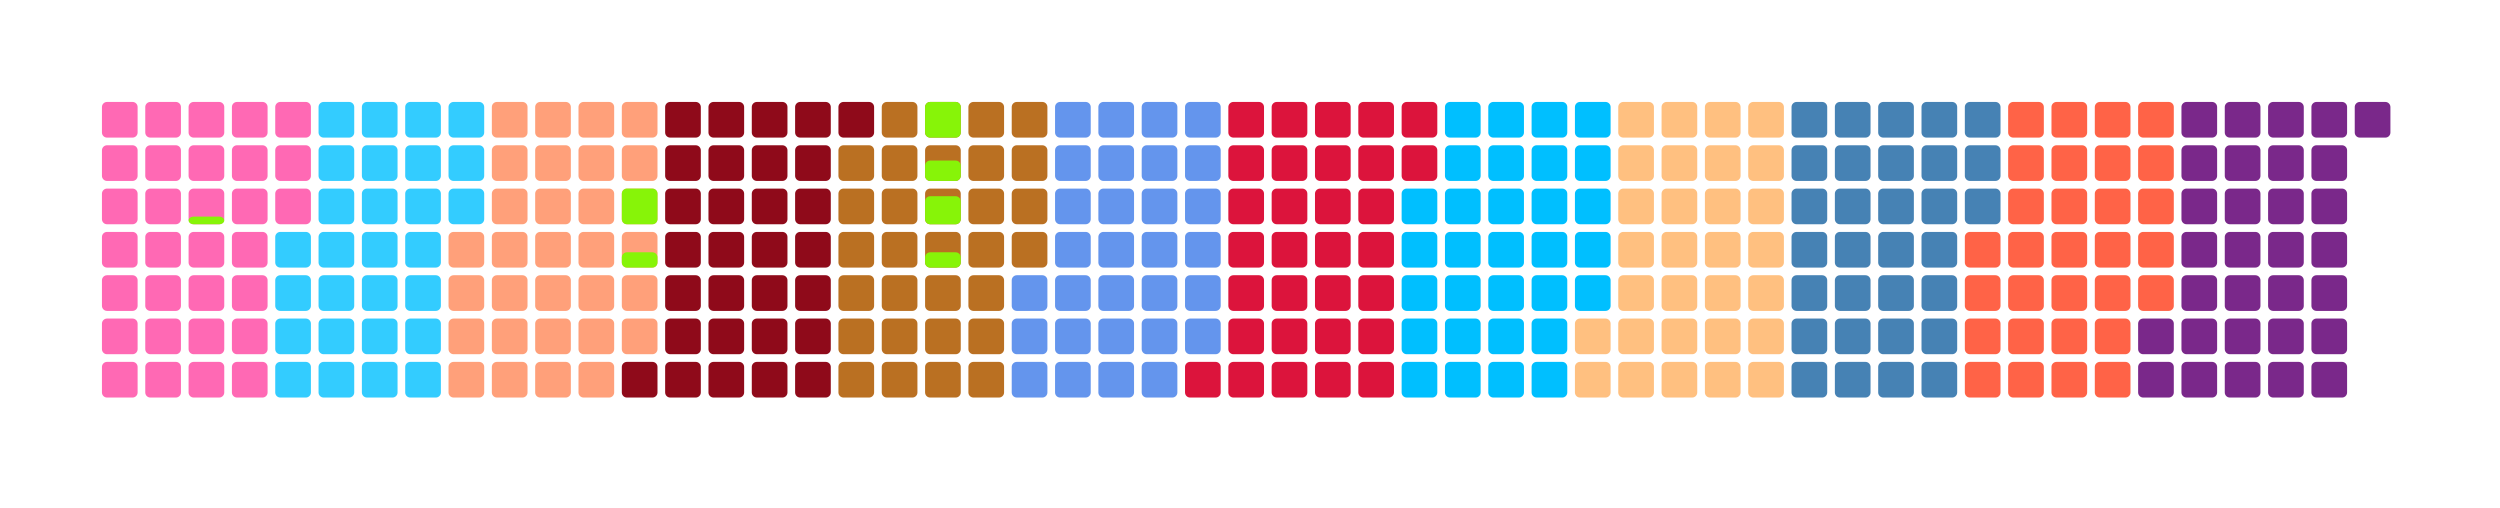
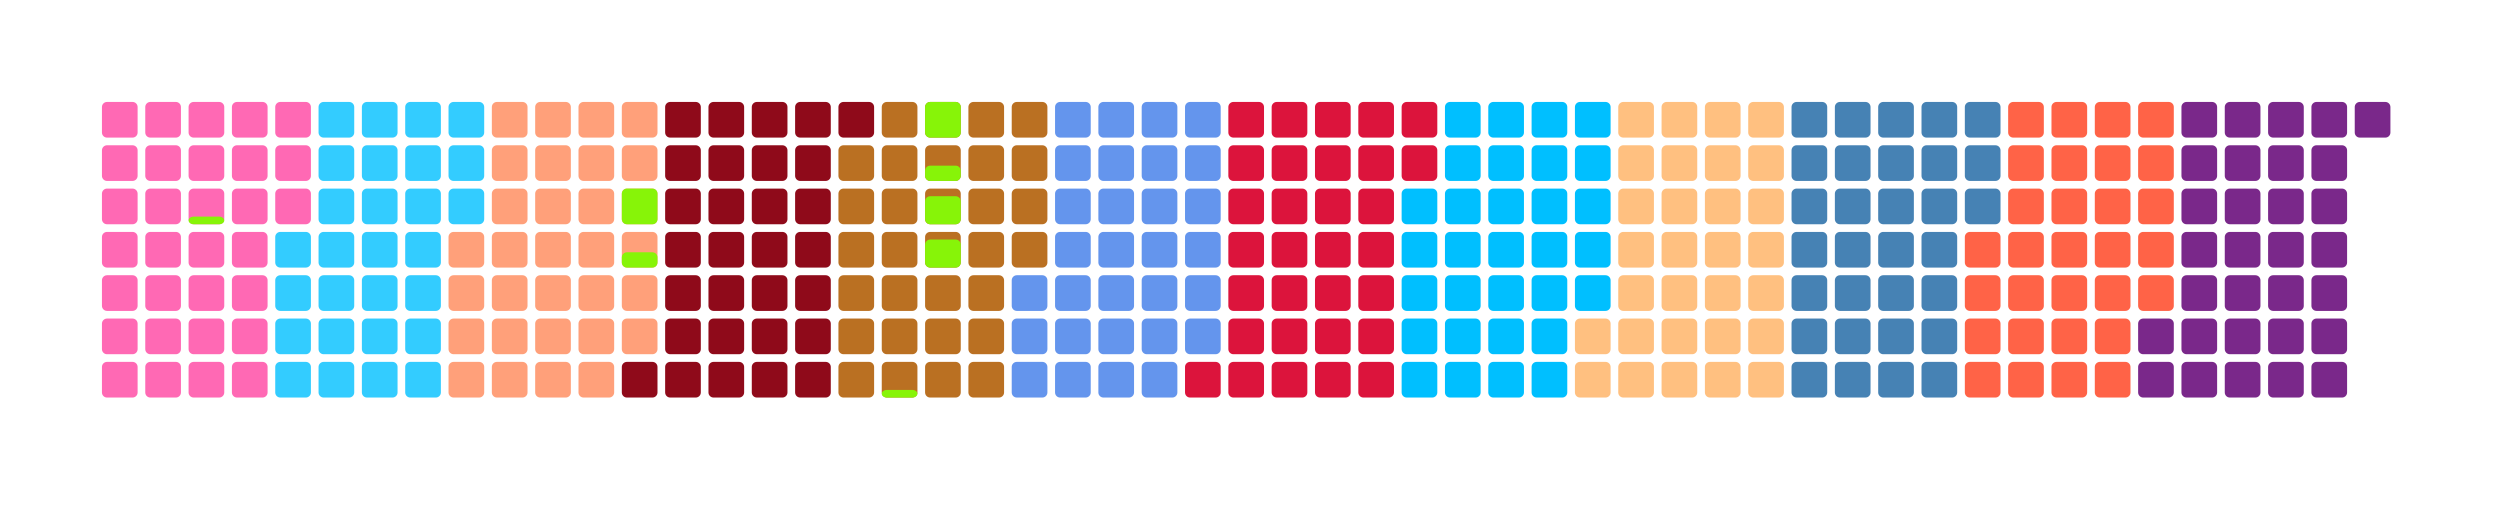
<svg xmlns="http://www.w3.org/2000/svg" width="981" height="199">
  <style>
    /* No background for transparency */
  </style>
  <g>
    <rect x="40" y="40" width="14" height="14" fill="#FF69B4" rx="2" ry="2" />
  </g>
  <g>
    <rect x="40" y="57" width="14" height="14" fill="#FF69B4" rx="2" ry="2" />
  </g>
  <g>
    <rect x="40" y="74" width="14" height="14" fill="#FF69B4" rx="2" ry="2" />
  </g>
  <g>
    <rect x="40" y="91" width="14" height="14" fill="#FF69B4" rx="2" ry="2" />
  </g>
  <g>
    <rect x="40" y="108" width="14" height="14" fill="#FF69B4" rx="2" ry="2" />
  </g>
  <g>
    <rect x="40" y="125" width="14" height="14" fill="#FF69B4" rx="2" ry="2" />
  </g>
  <g>
    <rect x="40" y="142" width="14" height="14" fill="#FF69B4" rx="2" ry="2" />
  </g>
  <g>
    <rect x="57" y="40" width="14" height="14" fill="#FF69B4" rx="2" ry="2" />
  </g>
  <g>
    <rect x="57" y="57" width="14" height="14" fill="#FF69B4" rx="2" ry="2" />
  </g>
  <g>
    <rect x="57" y="74" width="14" height="14" fill="#FF69B4" rx="2" ry="2" />
  </g>
  <g>
    <rect x="57" y="91" width="14" height="14" fill="#FF69B4" rx="2" ry="2" />
  </g>
  <g>
    <rect x="57" y="108" width="14" height="14" fill="#FF69B4" rx="2" ry="2" />
  </g>
  <g>
    <rect x="57" y="125" width="14" height="14" fill="#FF69B4" rx="2" ry="2" />
  </g>
  <g>
    <rect x="57" y="142" width="14" height="14" fill="#FF69B4" rx="2" ry="2" />
  </g>
  <g>
    <rect x="74" y="40" width="14" height="14" fill="#FF69B4" rx="2" ry="2" />
  </g>
  <g>
    <rect x="74" y="57" width="14" height="14" fill="#FF69B4" rx="2" ry="2" />
  </g>
  <g>
    <rect x="74" y="74" width="14" height="14" fill="#FF69B4" rx="2" ry="2" />
    <rect x="74" y="85" width="14" height="3" fill="#87f408" rx="2" ry="2" />
  </g>
  <g>
    <rect x="74" y="91" width="14" height="14" fill="#FF69B4" rx="2" ry="2" />
  </g>
  <g>
    <rect x="74" y="108" width="14" height="14" fill="#FF69B4" rx="2" ry="2" />
  </g>
  <g>
    <rect x="74" y="125" width="14" height="14" fill="#FF69B4" rx="2" ry="2" />
  </g>
  <g>
    <rect x="74" y="142" width="14" height="14" fill="#FF69B4" rx="2" ry="2" />
  </g>
  <g>
    <rect x="91" y="40" width="14" height="14" fill="#FF69B4" rx="2" ry="2" />
  </g>
  <g>
    <rect x="91" y="57" width="14" height="14" fill="#FF69B4" rx="2" ry="2" />
  </g>
  <g>
    <rect x="91" y="74" width="14" height="14" fill="#FF69B4" rx="2" ry="2" />
  </g>
  <g>
    <rect x="91" y="91" width="14" height="14" fill="#FF69B4" rx="2" ry="2" />
  </g>
  <g>
    <rect x="91" y="108" width="14" height="14" fill="#FF69B4" rx="2" ry="2" />
  </g>
  <g>
    <rect x="91" y="125" width="14" height="14" fill="#FF69B4" rx="2" ry="2" />
  </g>
  <g>
    <rect x="91" y="142" width="14" height="14" fill="#FF69B4" rx="2" ry="2" />
  </g>
  <g>
    <rect x="108" y="40" width="14" height="14" fill="#FF69B4" rx="2" ry="2" />
  </g>
  <g>
    <rect x="108" y="57" width="14" height="14" fill="#FF69B4" rx="2" ry="2" />
  </g>
  <g>
    <rect x="108" y="74" width="14" height="14" fill="#FF69B4" rx="2" ry="2" />
  </g>
  <g>
    <rect x="108" y="91" width="14" height="14" fill="#33CCFF" rx="2" ry="2" />
  </g>
  <g>
    <rect x="108" y="108" width="14" height="14" fill="#33CCFF" rx="2" ry="2" />
  </g>
  <g>
    <rect x="108" y="125" width="14" height="14" fill="#33CCFF" rx="2" ry="2" />
  </g>
  <g>
    <rect x="108" y="142" width="14" height="14" fill="#33CCFF" rx="2" ry="2" />
  </g>
  <g>
    <rect x="125" y="40" width="14" height="14" fill="#33CCFF" rx="2" ry="2" />
  </g>
  <g>
    <rect x="125" y="57" width="14" height="14" fill="#33CCFF" rx="2" ry="2" />
  </g>
  <g>
    <rect x="125" y="74" width="14" height="14" fill="#33CCFF" rx="2" ry="2" />
  </g>
  <g>
    <rect x="125" y="91" width="14" height="14" fill="#33CCFF" rx="2" ry="2" />
  </g>
  <g>
    <rect x="125" y="108" width="14" height="14" fill="#33CCFF" rx="2" ry="2" />
  </g>
  <g>
    <rect x="125" y="125" width="14" height="14" fill="#33CCFF" rx="2" ry="2" />
  </g>
  <g>
    <rect x="125" y="142" width="14" height="14" fill="#33CCFF" rx="2" ry="2" />
  </g>
  <g>
    <rect x="142" y="40" width="14" height="14" fill="#33CCFF" rx="2" ry="2" />
  </g>
  <g>
    <rect x="142" y="57" width="14" height="14" fill="#33CCFF" rx="2" ry="2" />
  </g>
  <g>
    <rect x="142" y="74" width="14" height="14" fill="#33CCFF" rx="2" ry="2" />
  </g>
  <g>
    <rect x="142" y="91" width="14" height="14" fill="#33CCFF" rx="2" ry="2" />
  </g>
  <g>
    <rect x="142" y="108" width="14" height="14" fill="#33CCFF" rx="2" ry="2" />
  </g>
  <g>
    <rect x="142" y="125" width="14" height="14" fill="#33CCFF" rx="2" ry="2" />
  </g>
  <g>
    <rect x="142" y="142" width="14" height="14" fill="#33CCFF" rx="2" ry="2" />
  </g>
  <g>
    <rect x="159" y="40" width="14" height="14" fill="#33CCFF" rx="2" ry="2" />
  </g>
  <g>
    <rect x="159" y="57" width="14" height="14" fill="#33CCFF" rx="2" ry="2" />
  </g>
  <g>
    <rect x="159" y="74" width="14" height="14" fill="#33CCFF" rx="2" ry="2" />
  </g>
  <g>
    <rect x="159" y="91" width="14" height="14" fill="#33CCFF" rx="2" ry="2" />
  </g>
  <g>
    <rect x="159" y="108" width="14" height="14" fill="#33CCFF" rx="2" ry="2" />
  </g>
  <g>
    <rect x="159" y="125" width="14" height="14" fill="#33CCFF" rx="2" ry="2" />
  </g>
  <g>
    <rect x="159" y="142" width="14" height="14" fill="#33CCFF" rx="2" ry="2" />
  </g>
  <g>
    <rect x="176" y="40" width="14" height="14" fill="#33CCFF" rx="2" ry="2" />
  </g>
  <g>
    <rect x="176" y="57" width="14" height="14" fill="#33CCFF" rx="2" ry="2" />
  </g>
  <g>
    <rect x="176" y="74" width="14" height="14" fill="#33CCFF" rx="2" ry="2" />
  </g>
  <g>
    <rect x="176" y="91" width="14" height="14" fill="#FFA07A" rx="2" ry="2" />
  </g>
  <g>
    <rect x="176" y="108" width="14" height="14" fill="#FFA07A" rx="2" ry="2" />
  </g>
  <g>
    <rect x="176" y="125" width="14" height="14" fill="#FFA07A" rx="2" ry="2" />
  </g>
  <g>
    <rect x="176" y="142" width="14" height="14" fill="#FFA07A" rx="2" ry="2" />
  </g>
  <g>
    <rect x="193" y="40" width="14" height="14" fill="#FFA07A" rx="2" ry="2" />
  </g>
  <g>
    <rect x="193" y="57" width="14" height="14" fill="#FFA07A" rx="2" ry="2" />
  </g>
  <g>
    <rect x="193" y="74" width="14" height="14" fill="#FFA07A" rx="2" ry="2" />
  </g>
  <g>
    <rect x="193" y="91" width="14" height="14" fill="#FFA07A" rx="2" ry="2" />
  </g>
  <g>
    <rect x="193" y="108" width="14" height="14" fill="#FFA07A" rx="2" ry="2" />
  </g>
  <g>
    <rect x="193" y="125" width="14" height="14" fill="#FFA07A" rx="2" ry="2" />
  </g>
  <g>
    <rect x="193" y="142" width="14" height="14" fill="#FFA07A" rx="2" ry="2" />
  </g>
  <g>
    <rect x="210" y="40" width="14" height="14" fill="#FFA07A" rx="2" ry="2" />
  </g>
  <g>
    <rect x="210" y="57" width="14" height="14" fill="#FFA07A" rx="2" ry="2" />
  </g>
  <g>
    <rect x="210" y="74" width="14" height="14" fill="#FFA07A" rx="2" ry="2" />
  </g>
  <g>
    <rect x="210" y="91" width="14" height="14" fill="#FFA07A" rx="2" ry="2" />
  </g>
  <g>
    <rect x="210" y="108" width="14" height="14" fill="#FFA07A" rx="2" ry="2" />
  </g>
  <g>
    <rect x="210" y="125" width="14" height="14" fill="#FFA07A" rx="2" ry="2" />
  </g>
  <g>
    <rect x="210" y="142" width="14" height="14" fill="#FFA07A" rx="2" ry="2" />
  </g>
  <g>
    <rect x="227" y="40" width="14" height="14" fill="#FFA07A" rx="2" ry="2" />
  </g>
  <g>
    <rect x="227" y="57" width="14" height="14" fill="#FFA07A" rx="2" ry="2" />
  </g>
  <g>
    <rect x="227" y="74" width="14" height="14" fill="#FFA07A" rx="2" ry="2" />
  </g>
  <g>
    <rect x="227" y="91" width="14" height="14" fill="#FFA07A" rx="2" ry="2" />
  </g>
  <g>
    <rect x="227" y="108" width="14" height="14" fill="#FFA07A" rx="2" ry="2" />
  </g>
  <g>
    <rect x="227" y="125" width="14" height="14" fill="#FFA07A" rx="2" ry="2" />
  </g>
  <g>
    <rect x="227" y="142" width="14" height="14" fill="#FFA07A" rx="2" ry="2" />
  </g>
  <g>
    <rect x="244" y="40" width="14" height="14" fill="#FFA07A" rx="2" ry="2" />
  </g>
  <g>
    <rect x="244" y="57" width="14" height="14" fill="#FFA07A" rx="2" ry="2" />
  </g>
  <g>
    <rect x="244" y="74" width="14" height="14" fill="#FFA07A" rx="2" ry="2" />
    <rect x="244" y="74" width="14" height="14" fill="#87f408" rx="2" ry="2" />
  </g>
  <g>
    <rect x="244" y="91" width="14" height="14" fill="#FFA07A" rx="2" ry="2" />
    <rect x="244" y="99" width="14" height="6" fill="#87f408" rx="2" ry="2" />
  </g>
  <g>
    <rect x="244" y="108" width="14" height="14" fill="#FFA07A" rx="2" ry="2" />
  </g>
  <g>
    <rect x="244" y="125" width="14" height="14" fill="#FFA07A" rx="2" ry="2" />
  </g>
  <g>
    <rect x="244" y="142" width="14" height="14" fill="#8F0A1A" rx="2" ry="2" />
  </g>
  <g>
    <rect x="261" y="40" width="14" height="14" fill="#8F0A1A" rx="2" ry="2" />
  </g>
  <g>
    <rect x="261" y="57" width="14" height="14" fill="#8F0A1A" rx="2" ry="2" />
  </g>
  <g>
    <rect x="261" y="74" width="14" height="14" fill="#8F0A1A" rx="2" ry="2" />
  </g>
  <g>
    <rect x="261" y="91" width="14" height="14" fill="#8F0A1A" rx="2" ry="2" />
  </g>
  <g>
    <rect x="261" y="108" width="14" height="14" fill="#8F0A1A" rx="2" ry="2" />
  </g>
  <g>
    <rect x="261" y="125" width="14" height="14" fill="#8F0A1A" rx="2" ry="2" />
  </g>
  <g>
    <rect x="261" y="142" width="14" height="14" fill="#8F0A1A" rx="2" ry="2" />
  </g>
  <g>
    <rect x="278" y="40" width="14" height="14" fill="#8F0A1A" rx="2" ry="2" />
  </g>
  <g>
    <rect x="278" y="57" width="14" height="14" fill="#8F0A1A" rx="2" ry="2" />
  </g>
  <g>
    <rect x="278" y="74" width="14" height="14" fill="#8F0A1A" rx="2" ry="2" />
  </g>
  <g>
    <rect x="278" y="91" width="14" height="14" fill="#8F0A1A" rx="2" ry="2" />
  </g>
  <g>
    <rect x="278" y="108" width="14" height="14" fill="#8F0A1A" rx="2" ry="2" />
  </g>
  <g>
    <rect x="278" y="125" width="14" height="14" fill="#8F0A1A" rx="2" ry="2" />
  </g>
  <g>
    <rect x="278" y="142" width="14" height="14" fill="#8F0A1A" rx="2" ry="2" />
  </g>
  <g>
    <rect x="295" y="40" width="14" height="14" fill="#8F0A1A" rx="2" ry="2" />
  </g>
  <g>
    <rect x="295" y="57" width="14" height="14" fill="#8F0A1A" rx="2" ry="2" />
  </g>
  <g>
    <rect x="295" y="74" width="14" height="14" fill="#8F0A1A" rx="2" ry="2" />
  </g>
  <g>
    <rect x="295" y="91" width="14" height="14" fill="#8F0A1A" rx="2" ry="2" />
  </g>
  <g>
    <rect x="295" y="108" width="14" height="14" fill="#8F0A1A" rx="2" ry="2" />
  </g>
  <g>
    <rect x="295" y="125" width="14" height="14" fill="#8F0A1A" rx="2" ry="2" />
  </g>
  <g>
    <rect x="295" y="142" width="14" height="14" fill="#8F0A1A" rx="2" ry="2" />
  </g>
  <g>
    <rect x="312" y="40" width="14" height="14" fill="#8F0A1A" rx="2" ry="2" />
  </g>
  <g>
    <rect x="312" y="57" width="14" height="14" fill="#8F0A1A" rx="2" ry="2" />
  </g>
  <g>
    <rect x="312" y="74" width="14" height="14" fill="#8F0A1A" rx="2" ry="2" />
  </g>
  <g>
    <rect x="312" y="91" width="14" height="14" fill="#8F0A1A" rx="2" ry="2" />
  </g>
  <g>
    <rect x="312" y="108" width="14" height="14" fill="#8F0A1A" rx="2" ry="2" />
  </g>
  <g>
    <rect x="312" y="125" width="14" height="14" fill="#8F0A1A" rx="2" ry="2" />
  </g>
  <g>
    <rect x="312" y="142" width="14" height="14" fill="#8F0A1A" rx="2" ry="2" />
  </g>
  <g>
    <rect x="329" y="40" width="14" height="14" fill="#8F0A1A" rx="2" ry="2" />
  </g>
  <g>
    <rect x="329" y="57" width="14" height="14" fill="#ba7022" rx="2" ry="2" />
  </g>
  <g>
    <rect x="329" y="74" width="14" height="14" fill="#ba7022" rx="2" ry="2" />
  </g>
  <g>
    <rect x="329" y="91" width="14" height="14" fill="#ba7022" rx="2" ry="2" />
  </g>
  <g>
    <rect x="329" y="108" width="14" height="14" fill="#ba7022" rx="2" ry="2" />
  </g>
  <g>
    <rect x="329" y="125" width="14" height="14" fill="#ba7022" rx="2" ry="2" />
  </g>
  <g>
    <rect x="329" y="142" width="14" height="14" fill="#ba7022" rx="2" ry="2" />
  </g>
  <g>
    <rect x="346" y="40" width="14" height="14" fill="#ba7022" rx="2" ry="2" />
  </g>
  <g>
    <rect x="346" y="57" width="14" height="14" fill="#ba7022" rx="2" ry="2" />
  </g>
  <g>
    <rect x="346" y="74" width="14" height="14" fill="#ba7022" rx="2" ry="2" />
  </g>
  <g>
    <rect x="346" y="91" width="14" height="14" fill="#ba7022" rx="2" ry="2" />
  </g>
  <g>
    <rect x="346" y="108" width="14" height="14" fill="#ba7022" rx="2" ry="2" />
  </g>
  <g>
    <rect x="346" y="125" width="14" height="14" fill="#ba7022" rx="2" ry="2" />
  </g>
  <g>
    <rect x="346" y="142" width="14" height="14" fill="#ba7022" rx="2" ry="2" />
+     <rect x="346" y="153" width="14" height="3" fill="#87f408" rx="2" ry="2" />
  </g>
  <g>
    <rect x="363" y="40" width="14" height="14" fill="#ba7022" rx="2" ry="2" />
    <rect x="363" y="40" width="14" height="14" fill="#87f408" rx="2" ry="2" />
  </g>
  <g>
    <rect x="363" y="57" width="14" height="14" fill="#ba7022" rx="2" ry="2" />
-     <rect x="363" y="63" width="14" height="8" fill="#87f408" rx="2" ry="2" />
+     <rect x="363" y="65" width="14" height="6" fill="#87f408" rx="2" ry="2" />
  </g>
  <g>
    <rect x="363" y="74" width="14" height="14" fill="#ba7022" rx="2" ry="2" />
    <rect x="363" y="77" width="14" height="11" fill="#87f408" rx="2" ry="2" />
  </g>
  <g>
    <rect x="363" y="91" width="14" height="14" fill="#ba7022" rx="2" ry="2" />
-     <rect x="363" y="99" width="14" height="6" fill="#87f408" rx="2" ry="2" />
+     <rect x="363" y="94" width="14" height="11" fill="#87f408" rx="2" ry="2" />
  </g>
  <g>
    <rect x="363" y="108" width="14" height="14" fill="#ba7022" rx="2" ry="2" />
  </g>
  <g>
    <rect x="363" y="125" width="14" height="14" fill="#ba7022" rx="2" ry="2" />
  </g>
  <g>
    <rect x="363" y="142" width="14" height="14" fill="#ba7022" rx="2" ry="2" />
  </g>
  <g>
    <rect x="380" y="40" width="14" height="14" fill="#ba7022" rx="2" ry="2" />
  </g>
  <g>
    <rect x="380" y="57" width="14" height="14" fill="#ba7022" rx="2" ry="2" />
  </g>
  <g>
    <rect x="380" y="74" width="14" height="14" fill="#ba7022" rx="2" ry="2" />
  </g>
  <g>
    <rect x="380" y="91" width="14" height="14" fill="#ba7022" rx="2" ry="2" />
  </g>
  <g>
    <rect x="380" y="108" width="14" height="14" fill="#ba7022" rx="2" ry="2" />
  </g>
  <g>
    <rect x="380" y="125" width="14" height="14" fill="#ba7022" rx="2" ry="2" />
  </g>
  <g>
    <rect x="380" y="142" width="14" height="14" fill="#ba7022" rx="2" ry="2" />
  </g>
  <g>
    <rect x="397" y="40" width="14" height="14" fill="#ba7022" rx="2" ry="2" />
  </g>
  <g>
    <rect x="397" y="57" width="14" height="14" fill="#ba7022" rx="2" ry="2" />
  </g>
  <g>
    <rect x="397" y="74" width="14" height="14" fill="#ba7022" rx="2" ry="2" />
  </g>
  <g>
    <rect x="397" y="91" width="14" height="14" fill="#ba7022" rx="2" ry="2" />
  </g>
  <g>
    <rect x="397" y="108" width="14" height="14" fill="#6495ED" rx="2" ry="2" />
  </g>
  <g>
    <rect x="397" y="125" width="14" height="14" fill="#6495ED" rx="2" ry="2" />
  </g>
  <g>
    <rect x="397" y="142" width="14" height="14" fill="#6495ED" rx="2" ry="2" />
  </g>
  <g>
    <rect x="414" y="40" width="14" height="14" fill="#6495ED" rx="2" ry="2" />
  </g>
  <g>
    <rect x="414" y="57" width="14" height="14" fill="#6495ED" rx="2" ry="2" />
  </g>
  <g>
    <rect x="414" y="74" width="14" height="14" fill="#6495ED" rx="2" ry="2" />
  </g>
  <g>
    <rect x="414" y="91" width="14" height="14" fill="#6495ED" rx="2" ry="2" />
  </g>
  <g>
    <rect x="414" y="108" width="14" height="14" fill="#6495ED" rx="2" ry="2" />
  </g>
  <g>
    <rect x="414" y="125" width="14" height="14" fill="#6495ED" rx="2" ry="2" />
  </g>
  <g>
    <rect x="414" y="142" width="14" height="14" fill="#6495ED" rx="2" ry="2" />
  </g>
  <g>
    <rect x="431" y="40" width="14" height="14" fill="#6495ED" rx="2" ry="2" />
  </g>
  <g>
    <rect x="431" y="57" width="14" height="14" fill="#6495ED" rx="2" ry="2" />
  </g>
  <g>
    <rect x="431" y="74" width="14" height="14" fill="#6495ED" rx="2" ry="2" />
  </g>
  <g>
    <rect x="431" y="91" width="14" height="14" fill="#6495ED" rx="2" ry="2" />
  </g>
  <g>
    <rect x="431" y="108" width="14" height="14" fill="#6495ED" rx="2" ry="2" />
  </g>
  <g>
    <rect x="431" y="125" width="14" height="14" fill="#6495ED" rx="2" ry="2" />
  </g>
  <g>
    <rect x="431" y="142" width="14" height="14" fill="#6495ED" rx="2" ry="2" />
  </g>
  <g>
    <rect x="448" y="40" width="14" height="14" fill="#6495ED" rx="2" ry="2" />
  </g>
  <g>
    <rect x="448" y="57" width="14" height="14" fill="#6495ED" rx="2" ry="2" />
  </g>
  <g>
    <rect x="448" y="74" width="14" height="14" fill="#6495ED" rx="2" ry="2" />
  </g>
  <g>
    <rect x="448" y="91" width="14" height="14" fill="#6495ED" rx="2" ry="2" />
  </g>
  <g>
    <rect x="448" y="108" width="14" height="14" fill="#6495ED" rx="2" ry="2" />
  </g>
  <g>
    <rect x="448" y="125" width="14" height="14" fill="#6495ED" rx="2" ry="2" />
  </g>
  <g>
    <rect x="448" y="142" width="14" height="14" fill="#6495ED" rx="2" ry="2" />
  </g>
  <g>
    <rect x="465" y="40" width="14" height="14" fill="#6495ED" rx="2" ry="2" />
  </g>
  <g>
    <rect x="465" y="57" width="14" height="14" fill="#6495ED" rx="2" ry="2" />
  </g>
  <g>
    <rect x="465" y="74" width="14" height="14" fill="#6495ED" rx="2" ry="2" />
  </g>
  <g>
    <rect x="465" y="91" width="14" height="14" fill="#6495ED" rx="2" ry="2" />
  </g>
  <g>
    <rect x="465" y="108" width="14" height="14" fill="#6495ED" rx="2" ry="2" />
  </g>
  <g>
    <rect x="465" y="125" width="14" height="14" fill="#6495ED" rx="2" ry="2" />
  </g>
  <g>
    <rect x="465" y="142" width="14" height="14" fill="#DC143C" rx="2" ry="2" />
  </g>
  <g>
    <rect x="482" y="40" width="14" height="14" fill="#DC143C" rx="2" ry="2" />
  </g>
  <g>
    <rect x="482" y="57" width="14" height="14" fill="#DC143C" rx="2" ry="2" />
  </g>
  <g>
    <rect x="482" y="74" width="14" height="14" fill="#DC143C" rx="2" ry="2" />
  </g>
  <g>
    <rect x="482" y="91" width="14" height="14" fill="#DC143C" rx="2" ry="2" />
  </g>
  <g>
    <rect x="482" y="108" width="14" height="14" fill="#DC143C" rx="2" ry="2" />
  </g>
  <g>
    <rect x="482" y="125" width="14" height="14" fill="#DC143C" rx="2" ry="2" />
  </g>
  <g>
    <rect x="482" y="142" width="14" height="14" fill="#DC143C" rx="2" ry="2" />
  </g>
  <g>
    <rect x="499" y="40" width="14" height="14" fill="#DC143C" rx="2" ry="2" />
  </g>
  <g>
    <rect x="499" y="57" width="14" height="14" fill="#DC143C" rx="2" ry="2" />
  </g>
  <g>
    <rect x="499" y="74" width="14" height="14" fill="#DC143C" rx="2" ry="2" />
  </g>
  <g>
    <rect x="499" y="91" width="14" height="14" fill="#DC143C" rx="2" ry="2" />
  </g>
  <g>
    <rect x="499" y="108" width="14" height="14" fill="#DC143C" rx="2" ry="2" />
  </g>
  <g>
    <rect x="499" y="125" width="14" height="14" fill="#DC143C" rx="2" ry="2" />
  </g>
  <g>
    <rect x="499" y="142" width="14" height="14" fill="#DC143C" rx="2" ry="2" />
  </g>
  <g>
    <rect x="516" y="40" width="14" height="14" fill="#DC143C" rx="2" ry="2" />
  </g>
  <g>
    <rect x="516" y="57" width="14" height="14" fill="#DC143C" rx="2" ry="2" />
  </g>
  <g>
    <rect x="516" y="74" width="14" height="14" fill="#DC143C" rx="2" ry="2" />
  </g>
  <g>
    <rect x="516" y="91" width="14" height="14" fill="#DC143C" rx="2" ry="2" />
  </g>
  <g>
    <rect x="516" y="108" width="14" height="14" fill="#DC143C" rx="2" ry="2" />
  </g>
  <g>
    <rect x="516" y="125" width="14" height="14" fill="#DC143C" rx="2" ry="2" />
  </g>
  <g>
    <rect x="516" y="142" width="14" height="14" fill="#DC143C" rx="2" ry="2" />
  </g>
  <g>
    <rect x="533" y="40" width="14" height="14" fill="#DC143C" rx="2" ry="2" />
  </g>
  <g>
    <rect x="533" y="57" width="14" height="14" fill="#DC143C" rx="2" ry="2" />
  </g>
  <g>
    <rect x="533" y="74" width="14" height="14" fill="#DC143C" rx="2" ry="2" />
  </g>
  <g>
    <rect x="533" y="91" width="14" height="14" fill="#DC143C" rx="2" ry="2" />
  </g>
  <g>
    <rect x="533" y="108" width="14" height="14" fill="#DC143C" rx="2" ry="2" />
  </g>
  <g>
    <rect x="533" y="125" width="14" height="14" fill="#DC143C" rx="2" ry="2" />
  </g>
  <g>
    <rect x="533" y="142" width="14" height="14" fill="#DC143C" rx="2" ry="2" />
  </g>
  <g>
    <rect x="550" y="40" width="14" height="14" fill="#DC143C" rx="2" ry="2" />
  </g>
  <g>
    <rect x="550" y="57" width="14" height="14" fill="#DC143C" rx="2" ry="2" />
  </g>
  <g>
    <rect x="550" y="74" width="14" height="14" fill="#00BFFF" rx="2" ry="2" />
  </g>
  <g>
    <rect x="550" y="91" width="14" height="14" fill="#00BFFF" rx="2" ry="2" />
  </g>
  <g>
    <rect x="550" y="108" width="14" height="14" fill="#00BFFF" rx="2" ry="2" />
  </g>
  <g>
    <rect x="550" y="125" width="14" height="14" fill="#00BFFF" rx="2" ry="2" />
  </g>
  <g>
    <rect x="550" y="142" width="14" height="14" fill="#00BFFF" rx="2" ry="2" />
  </g>
  <g>
    <rect x="567" y="40" width="14" height="14" fill="#00BFFF" rx="2" ry="2" />
  </g>
  <g>
    <rect x="567" y="57" width="14" height="14" fill="#00BFFF" rx="2" ry="2" />
  </g>
  <g>
    <rect x="567" y="74" width="14" height="14" fill="#00BFFF" rx="2" ry="2" />
  </g>
  <g>
    <rect x="567" y="91" width="14" height="14" fill="#00BFFF" rx="2" ry="2" />
  </g>
  <g>
    <rect x="567" y="108" width="14" height="14" fill="#00BFFF" rx="2" ry="2" />
  </g>
  <g>
    <rect x="567" y="125" width="14" height="14" fill="#00BFFF" rx="2" ry="2" />
  </g>
  <g>
    <rect x="567" y="142" width="14" height="14" fill="#00BFFF" rx="2" ry="2" />
  </g>
  <g>
    <rect x="584" y="40" width="14" height="14" fill="#00BFFF" rx="2" ry="2" />
  </g>
  <g>
    <rect x="584" y="57" width="14" height="14" fill="#00BFFF" rx="2" ry="2" />
  </g>
  <g>
    <rect x="584" y="74" width="14" height="14" fill="#00BFFF" rx="2" ry="2" />
  </g>
  <g>
    <rect x="584" y="91" width="14" height="14" fill="#00BFFF" rx="2" ry="2" />
  </g>
  <g>
    <rect x="584" y="108" width="14" height="14" fill="#00BFFF" rx="2" ry="2" />
  </g>
  <g>
    <rect x="584" y="125" width="14" height="14" fill="#00BFFF" rx="2" ry="2" />
  </g>
  <g>
    <rect x="584" y="142" width="14" height="14" fill="#00BFFF" rx="2" ry="2" />
  </g>
  <g>
    <rect x="601" y="40" width="14" height="14" fill="#00BFFF" rx="2" ry="2" />
  </g>
  <g>
    <rect x="601" y="57" width="14" height="14" fill="#00BFFF" rx="2" ry="2" />
  </g>
  <g>
    <rect x="601" y="74" width="14" height="14" fill="#00BFFF" rx="2" ry="2" />
  </g>
  <g>
    <rect x="601" y="91" width="14" height="14" fill="#00BFFF" rx="2" ry="2" />
  </g>
  <g>
    <rect x="601" y="108" width="14" height="14" fill="#00BFFF" rx="2" ry="2" />
  </g>
  <g>
    <rect x="601" y="125" width="14" height="14" fill="#00BFFF" rx="2" ry="2" />
  </g>
  <g>
    <rect x="601" y="142" width="14" height="14" fill="#00BFFF" rx="2" ry="2" />
  </g>
  <g>
    <rect x="618" y="40" width="14" height="14" fill="#00BFFF" rx="2" ry="2" />
  </g>
  <g>
    <rect x="618" y="57" width="14" height="14" fill="#00BFFF" rx="2" ry="2" />
  </g>
  <g>
    <rect x="618" y="74" width="14" height="14" fill="#00BFFF" rx="2" ry="2" />
  </g>
  <g>
    <rect x="618" y="91" width="14" height="14" fill="#00BFFF" rx="2" ry="2" />
  </g>
  <g>
    <rect x="618" y="108" width="14" height="14" fill="#00BFFF" rx="2" ry="2" />
  </g>
  <g>
    <rect x="618" y="125" width="14" height="14" fill="#FFC080" rx="2" ry="2" />
  </g>
  <g>
    <rect x="618" y="142" width="14" height="14" fill="#FFC080" rx="2" ry="2" />
  </g>
  <g>
    <rect x="635" y="40" width="14" height="14" fill="#FFC080" rx="2" ry="2" />
  </g>
  <g>
    <rect x="635" y="57" width="14" height="14" fill="#FFC080" rx="2" ry="2" />
  </g>
  <g>
    <rect x="635" y="74" width="14" height="14" fill="#FFC080" rx="2" ry="2" />
  </g>
  <g>
    <rect x="635" y="91" width="14" height="14" fill="#FFC080" rx="2" ry="2" />
  </g>
  <g>
    <rect x="635" y="108" width="14" height="14" fill="#FFC080" rx="2" ry="2" />
  </g>
  <g>
    <rect x="635" y="125" width="14" height="14" fill="#FFC080" rx="2" ry="2" />
  </g>
  <g>
    <rect x="635" y="142" width="14" height="14" fill="#FFC080" rx="2" ry="2" />
  </g>
  <g>
    <rect x="652" y="40" width="14" height="14" fill="#FFC080" rx="2" ry="2" />
  </g>
  <g>
    <rect x="652" y="57" width="14" height="14" fill="#FFC080" rx="2" ry="2" />
  </g>
  <g>
    <rect x="652" y="74" width="14" height="14" fill="#FFC080" rx="2" ry="2" />
  </g>
  <g>
    <rect x="652" y="91" width="14" height="14" fill="#FFC080" rx="2" ry="2" />
  </g>
  <g>
    <rect x="652" y="108" width="14" height="14" fill="#FFC080" rx="2" ry="2" />
  </g>
  <g>
    <rect x="652" y="125" width="14" height="14" fill="#FFC080" rx="2" ry="2" />
  </g>
  <g>
    <rect x="652" y="142" width="14" height="14" fill="#FFC080" rx="2" ry="2" />
  </g>
  <g>
    <rect x="669" y="40" width="14" height="14" fill="#FFC080" rx="2" ry="2" />
  </g>
  <g>
    <rect x="669" y="57" width="14" height="14" fill="#FFC080" rx="2" ry="2" />
  </g>
  <g>
    <rect x="669" y="74" width="14" height="14" fill="#FFC080" rx="2" ry="2" />
  </g>
  <g>
    <rect x="669" y="91" width="14" height="14" fill="#FFC080" rx="2" ry="2" />
  </g>
  <g>
    <rect x="669" y="108" width="14" height="14" fill="#FFC080" rx="2" ry="2" />
  </g>
  <g>
    <rect x="669" y="125" width="14" height="14" fill="#FFC080" rx="2" ry="2" />
  </g>
  <g>
    <rect x="669" y="142" width="14" height="14" fill="#FFC080" rx="2" ry="2" />
  </g>
  <g>
    <rect x="686" y="40" width="14" height="14" fill="#FFC080" rx="2" ry="2" />
  </g>
  <g>
    <rect x="686" y="57" width="14" height="14" fill="#FFC080" rx="2" ry="2" />
  </g>
  <g>
    <rect x="686" y="74" width="14" height="14" fill="#FFC080" rx="2" ry="2" />
  </g>
  <g>
    <rect x="686" y="91" width="14" height="14" fill="#FFC080" rx="2" ry="2" />
  </g>
  <g>
    <rect x="686" y="108" width="14" height="14" fill="#FFC080" rx="2" ry="2" />
  </g>
  <g>
    <rect x="686" y="125" width="14" height="14" fill="#FFC080" rx="2" ry="2" />
  </g>
  <g>
    <rect x="686" y="142" width="14" height="14" fill="#FFC080" rx="2" ry="2" />
  </g>
  <g>
    <rect x="703" y="40" width="14" height="14" fill="#4682B4" rx="2" ry="2" />
  </g>
  <g>
    <rect x="703" y="57" width="14" height="14" fill="#4682B4" rx="2" ry="2" />
  </g>
  <g>
    <rect x="703" y="74" width="14" height="14" fill="#4682B4" rx="2" ry="2" />
  </g>
  <g>
    <rect x="703" y="91" width="14" height="14" fill="#4682B4" rx="2" ry="2" />
  </g>
  <g>
    <rect x="703" y="108" width="14" height="14" fill="#4682B4" rx="2" ry="2" />
  </g>
  <g>
    <rect x="703" y="125" width="14" height="14" fill="#4682B4" rx="2" ry="2" />
  </g>
  <g>
    <rect x="703" y="142" width="14" height="14" fill="#4682B4" rx="2" ry="2" />
  </g>
  <g>
    <rect x="720" y="40" width="14" height="14" fill="#4682B4" rx="2" ry="2" />
  </g>
  <g>
    <rect x="720" y="57" width="14" height="14" fill="#4682B4" rx="2" ry="2" />
  </g>
  <g>
    <rect x="720" y="74" width="14" height="14" fill="#4682B4" rx="2" ry="2" />
  </g>
  <g>
    <rect x="720" y="91" width="14" height="14" fill="#4682B4" rx="2" ry="2" />
  </g>
  <g>
    <rect x="720" y="108" width="14" height="14" fill="#4682B4" rx="2" ry="2" />
  </g>
  <g>
    <rect x="720" y="125" width="14" height="14" fill="#4682B4" rx="2" ry="2" />
  </g>
  <g>
    <rect x="720" y="142" width="14" height="14" fill="#4682B4" rx="2" ry="2" />
  </g>
  <g>
    <rect x="737" y="40" width="14" height="14" fill="#4682B4" rx="2" ry="2" />
  </g>
  <g>
    <rect x="737" y="57" width="14" height="14" fill="#4682B4" rx="2" ry="2" />
  </g>
  <g>
    <rect x="737" y="74" width="14" height="14" fill="#4682B4" rx="2" ry="2" />
  </g>
  <g>
    <rect x="737" y="91" width="14" height="14" fill="#4682B4" rx="2" ry="2" />
  </g>
  <g>
    <rect x="737" y="108" width="14" height="14" fill="#4682B4" rx="2" ry="2" />
  </g>
  <g>
    <rect x="737" y="125" width="14" height="14" fill="#4682B4" rx="2" ry="2" />
  </g>
  <g>
    <rect x="737" y="142" width="14" height="14" fill="#4682B4" rx="2" ry="2" />
  </g>
  <g>
    <rect x="754" y="40" width="14" height="14" fill="#4682B4" rx="2" ry="2" />
  </g>
  <g>
    <rect x="754" y="57" width="14" height="14" fill="#4682B4" rx="2" ry="2" />
  </g>
  <g>
    <rect x="754" y="74" width="14" height="14" fill="#4682B4" rx="2" ry="2" />
  </g>
  <g>
    <rect x="754" y="91" width="14" height="14" fill="#4682B4" rx="2" ry="2" />
  </g>
  <g>
    <rect x="754" y="108" width="14" height="14" fill="#4682B4" rx="2" ry="2" />
  </g>
  <g>
    <rect x="754" y="125" width="14" height="14" fill="#4682B4" rx="2" ry="2" />
  </g>
  <g>
    <rect x="754" y="142" width="14" height="14" fill="#4682B4" rx="2" ry="2" />
  </g>
  <g>
    <rect x="771" y="40" width="14" height="14" fill="#4682B4" rx="2" ry="2" />
  </g>
  <g>
    <rect x="771" y="57" width="14" height="14" fill="#4682B4" rx="2" ry="2" />
  </g>
  <g>
    <rect x="771" y="74" width="14" height="14" fill="#4682B4" rx="2" ry="2" />
  </g>
  <g>
    <rect x="771" y="91" width="14" height="14" fill="#FF6347" rx="2" ry="2" />
  </g>
  <g>
    <rect x="771" y="108" width="14" height="14" fill="#FF6347" rx="2" ry="2" />
  </g>
  <g>
    <rect x="771" y="125" width="14" height="14" fill="#FF6347" rx="2" ry="2" />
  </g>
  <g>
    <rect x="771" y="142" width="14" height="14" fill="#FF6347" rx="2" ry="2" />
  </g>
  <g>
    <rect x="788" y="40" width="14" height="14" fill="#FF6347" rx="2" ry="2" />
  </g>
  <g>
    <rect x="788" y="57" width="14" height="14" fill="#FF6347" rx="2" ry="2" />
  </g>
  <g>
    <rect x="788" y="74" width="14" height="14" fill="#FF6347" rx="2" ry="2" />
  </g>
  <g>
    <rect x="788" y="91" width="14" height="14" fill="#FF6347" rx="2" ry="2" />
  </g>
  <g>
    <rect x="788" y="108" width="14" height="14" fill="#FF6347" rx="2" ry="2" />
  </g>
  <g>
    <rect x="788" y="125" width="14" height="14" fill="#FF6347" rx="2" ry="2" />
  </g>
  <g>
    <rect x="788" y="142" width="14" height="14" fill="#FF6347" rx="2" ry="2" />
  </g>
  <g>
    <rect x="805" y="40" width="14" height="14" fill="#FF6347" rx="2" ry="2" />
  </g>
  <g>
    <rect x="805" y="57" width="14" height="14" fill="#FF6347" rx="2" ry="2" />
  </g>
  <g>
    <rect x="805" y="74" width="14" height="14" fill="#FF6347" rx="2" ry="2" />
  </g>
  <g>
    <rect x="805" y="91" width="14" height="14" fill="#FF6347" rx="2" ry="2" />
  </g>
  <g>
    <rect x="805" y="108" width="14" height="14" fill="#FF6347" rx="2" ry="2" />
  </g>
  <g>
    <rect x="805" y="125" width="14" height="14" fill="#FF6347" rx="2" ry="2" />
  </g>
  <g>
    <rect x="805" y="142" width="14" height="14" fill="#FF6347" rx="2" ry="2" />
  </g>
  <g>
    <rect x="822" y="40" width="14" height="14" fill="#FF6347" rx="2" ry="2" />
  </g>
  <g>
    <rect x="822" y="57" width="14" height="14" fill="#FF6347" rx="2" ry="2" />
  </g>
  <g>
    <rect x="822" y="74" width="14" height="14" fill="#FF6347" rx="2" ry="2" />
  </g>
  <g>
    <rect x="822" y="91" width="14" height="14" fill="#FF6347" rx="2" ry="2" />
  </g>
  <g>
    <rect x="822" y="108" width="14" height="14" fill="#FF6347" rx="2" ry="2" />
  </g>
  <g>
    <rect x="822" y="125" width="14" height="14" fill="#FF6347" rx="2" ry="2" />
  </g>
  <g>
    <rect x="822" y="142" width="14" height="14" fill="#FF6347" rx="2" ry="2" />
  </g>
  <g>
    <rect x="839" y="40" width="14" height="14" fill="#FF6347" rx="2" ry="2" />
  </g>
  <g>
    <rect x="839" y="57" width="14" height="14" fill="#FF6347" rx="2" ry="2" />
  </g>
  <g>
    <rect x="839" y="74" width="14" height="14" fill="#FF6347" rx="2" ry="2" />
  </g>
  <g>
    <rect x="839" y="91" width="14" height="14" fill="#FF6347" rx="2" ry="2" />
  </g>
  <g>
    <rect x="839" y="108" width="14" height="14" fill="#FF6347" rx="2" ry="2" />
  </g>
  <g>
    <rect x="839" y="125" width="14" height="14" fill="#7A288A" rx="2" ry="2" />
  </g>
  <g>
    <rect x="839" y="142" width="14" height="14" fill="#7A288A" rx="2" ry="2" />
  </g>
  <g>
    <rect x="856" y="40" width="14" height="14" fill="#7A288A" rx="2" ry="2" />
  </g>
  <g>
    <rect x="856" y="57" width="14" height="14" fill="#7A288A" rx="2" ry="2" />
  </g>
  <g>
    <rect x="856" y="74" width="14" height="14" fill="#7A288A" rx="2" ry="2" />
  </g>
  <g>
    <rect x="856" y="91" width="14" height="14" fill="#7A288A" rx="2" ry="2" />
  </g>
  <g>
    <rect x="856" y="108" width="14" height="14" fill="#7A288A" rx="2" ry="2" />
  </g>
  <g>
    <rect x="856" y="125" width="14" height="14" fill="#7A288A" rx="2" ry="2" />
  </g>
  <g>
    <rect x="856" y="142" width="14" height="14" fill="#7A288A" rx="2" ry="2" />
  </g>
  <g>
    <rect x="873" y="40" width="14" height="14" fill="#7A288A" rx="2" ry="2" />
  </g>
  <g>
    <rect x="873" y="57" width="14" height="14" fill="#7A288A" rx="2" ry="2" />
  </g>
  <g>
    <rect x="873" y="74" width="14" height="14" fill="#7A288A" rx="2" ry="2" />
  </g>
  <g>
    <rect x="873" y="91" width="14" height="14" fill="#7A288A" rx="2" ry="2" />
  </g>
  <g>
    <rect x="873" y="108" width="14" height="14" fill="#7A288A" rx="2" ry="2" />
  </g>
  <g>
    <rect x="873" y="125" width="14" height="14" fill="#7A288A" rx="2" ry="2" />
  </g>
  <g>
    <rect x="873" y="142" width="14" height="14" fill="#7A288A" rx="2" ry="2" />
  </g>
  <g>
    <rect x="890" y="40" width="14" height="14" fill="#7A288A" rx="2" ry="2" />
  </g>
  <g>
    <rect x="890" y="57" width="14" height="14" fill="#7A288A" rx="2" ry="2" />
  </g>
  <g>
    <rect x="890" y="74" width="14" height="14" fill="#7A288A" rx="2" ry="2" />
  </g>
  <g>
    <rect x="890" y="91" width="14" height="14" fill="#7A288A" rx="2" ry="2" />
  </g>
  <g>
    <rect x="890" y="108" width="14" height="14" fill="#7A288A" rx="2" ry="2" />
  </g>
  <g>
    <rect x="890" y="125" width="14" height="14" fill="#7A288A" rx="2" ry="2" />
  </g>
  <g>
    <rect x="890" y="142" width="14" height="14" fill="#7A288A" rx="2" ry="2" />
  </g>
  <g>
    <rect x="907" y="40" width="14" height="14" fill="#7A288A" rx="2" ry="2" />
  </g>
  <g>
    <rect x="907" y="57" width="14" height="14" fill="#7A288A" rx="2" ry="2" />
  </g>
  <g>
    <rect x="907" y="74" width="14" height="14" fill="#7A288A" rx="2" ry="2" />
  </g>
  <g>
    <rect x="907" y="91" width="14" height="14" fill="#7A288A" rx="2" ry="2" />
  </g>
  <g>
    <rect x="907" y="108" width="14" height="14" fill="#7A288A" rx="2" ry="2" />
  </g>
  <g>
    <rect x="907" y="125" width="14" height="14" fill="#7A288A" rx="2" ry="2" />
  </g>
  <g>
    <rect x="907" y="142" width="14" height="14" fill="#7A288A" rx="2" ry="2" />
  </g>
  <g>
    <rect x="924" y="40" width="14" height="14" fill="#7A288A" rx="2" ry="2" />
  </g>
</svg>
